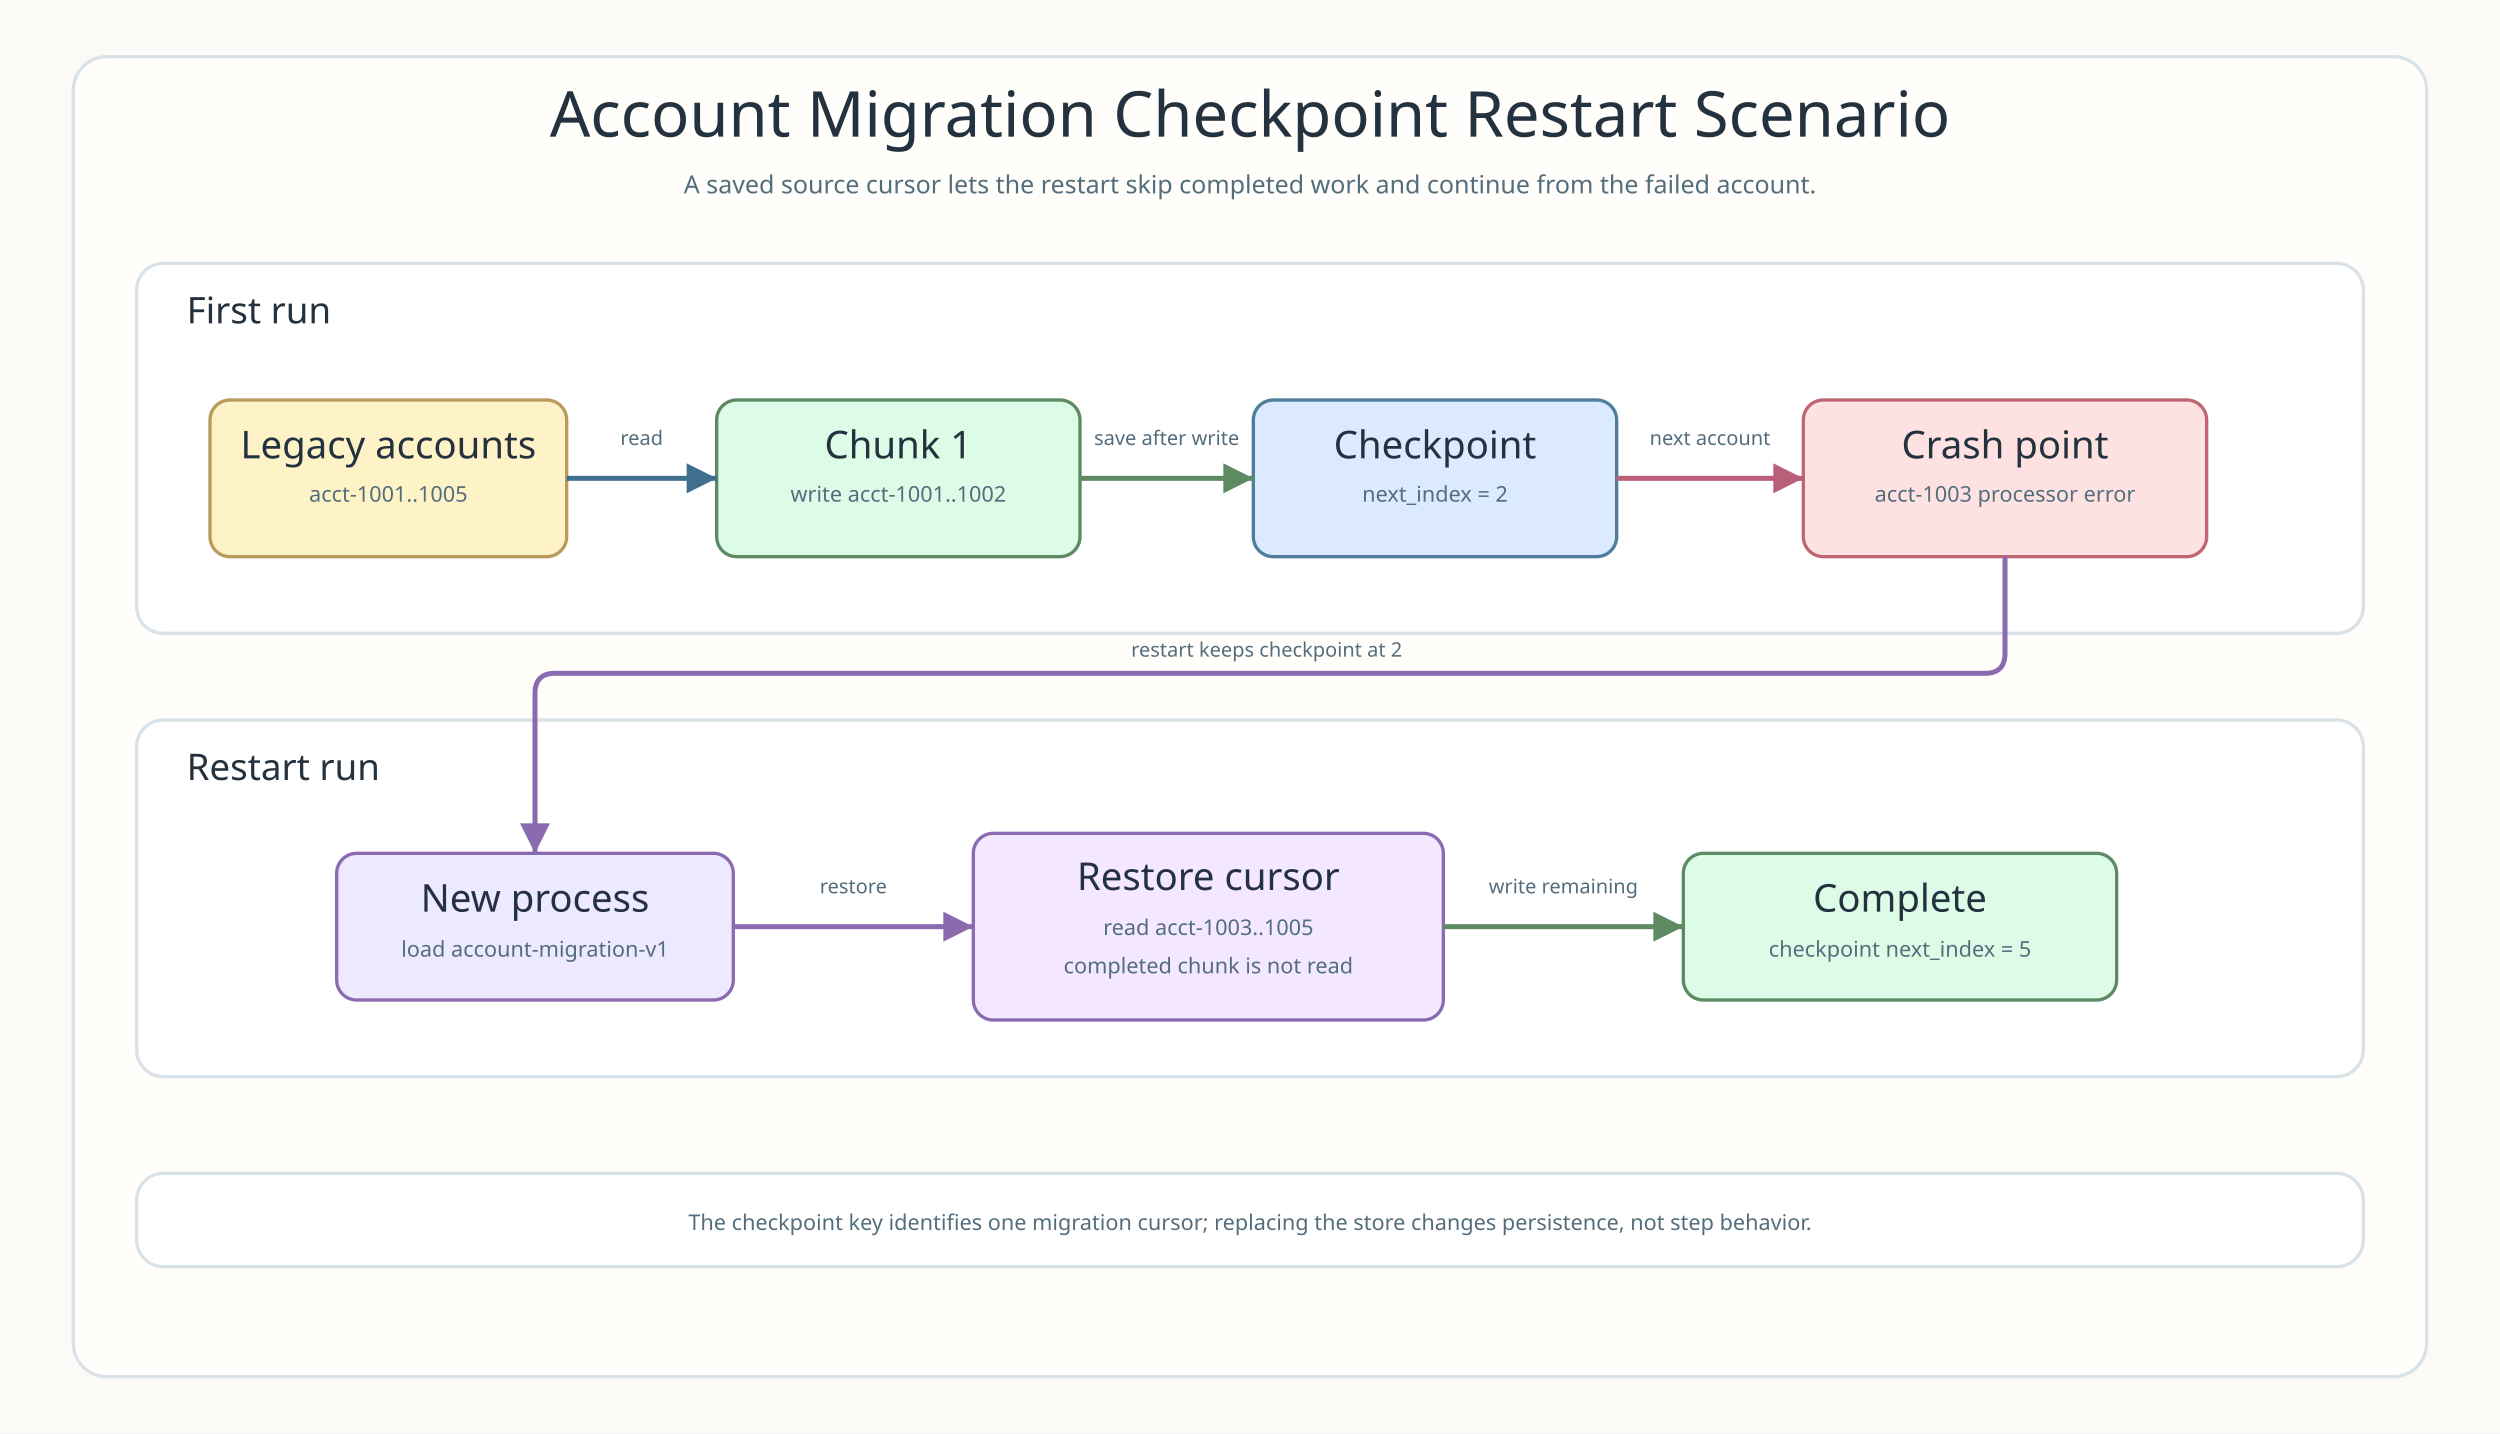
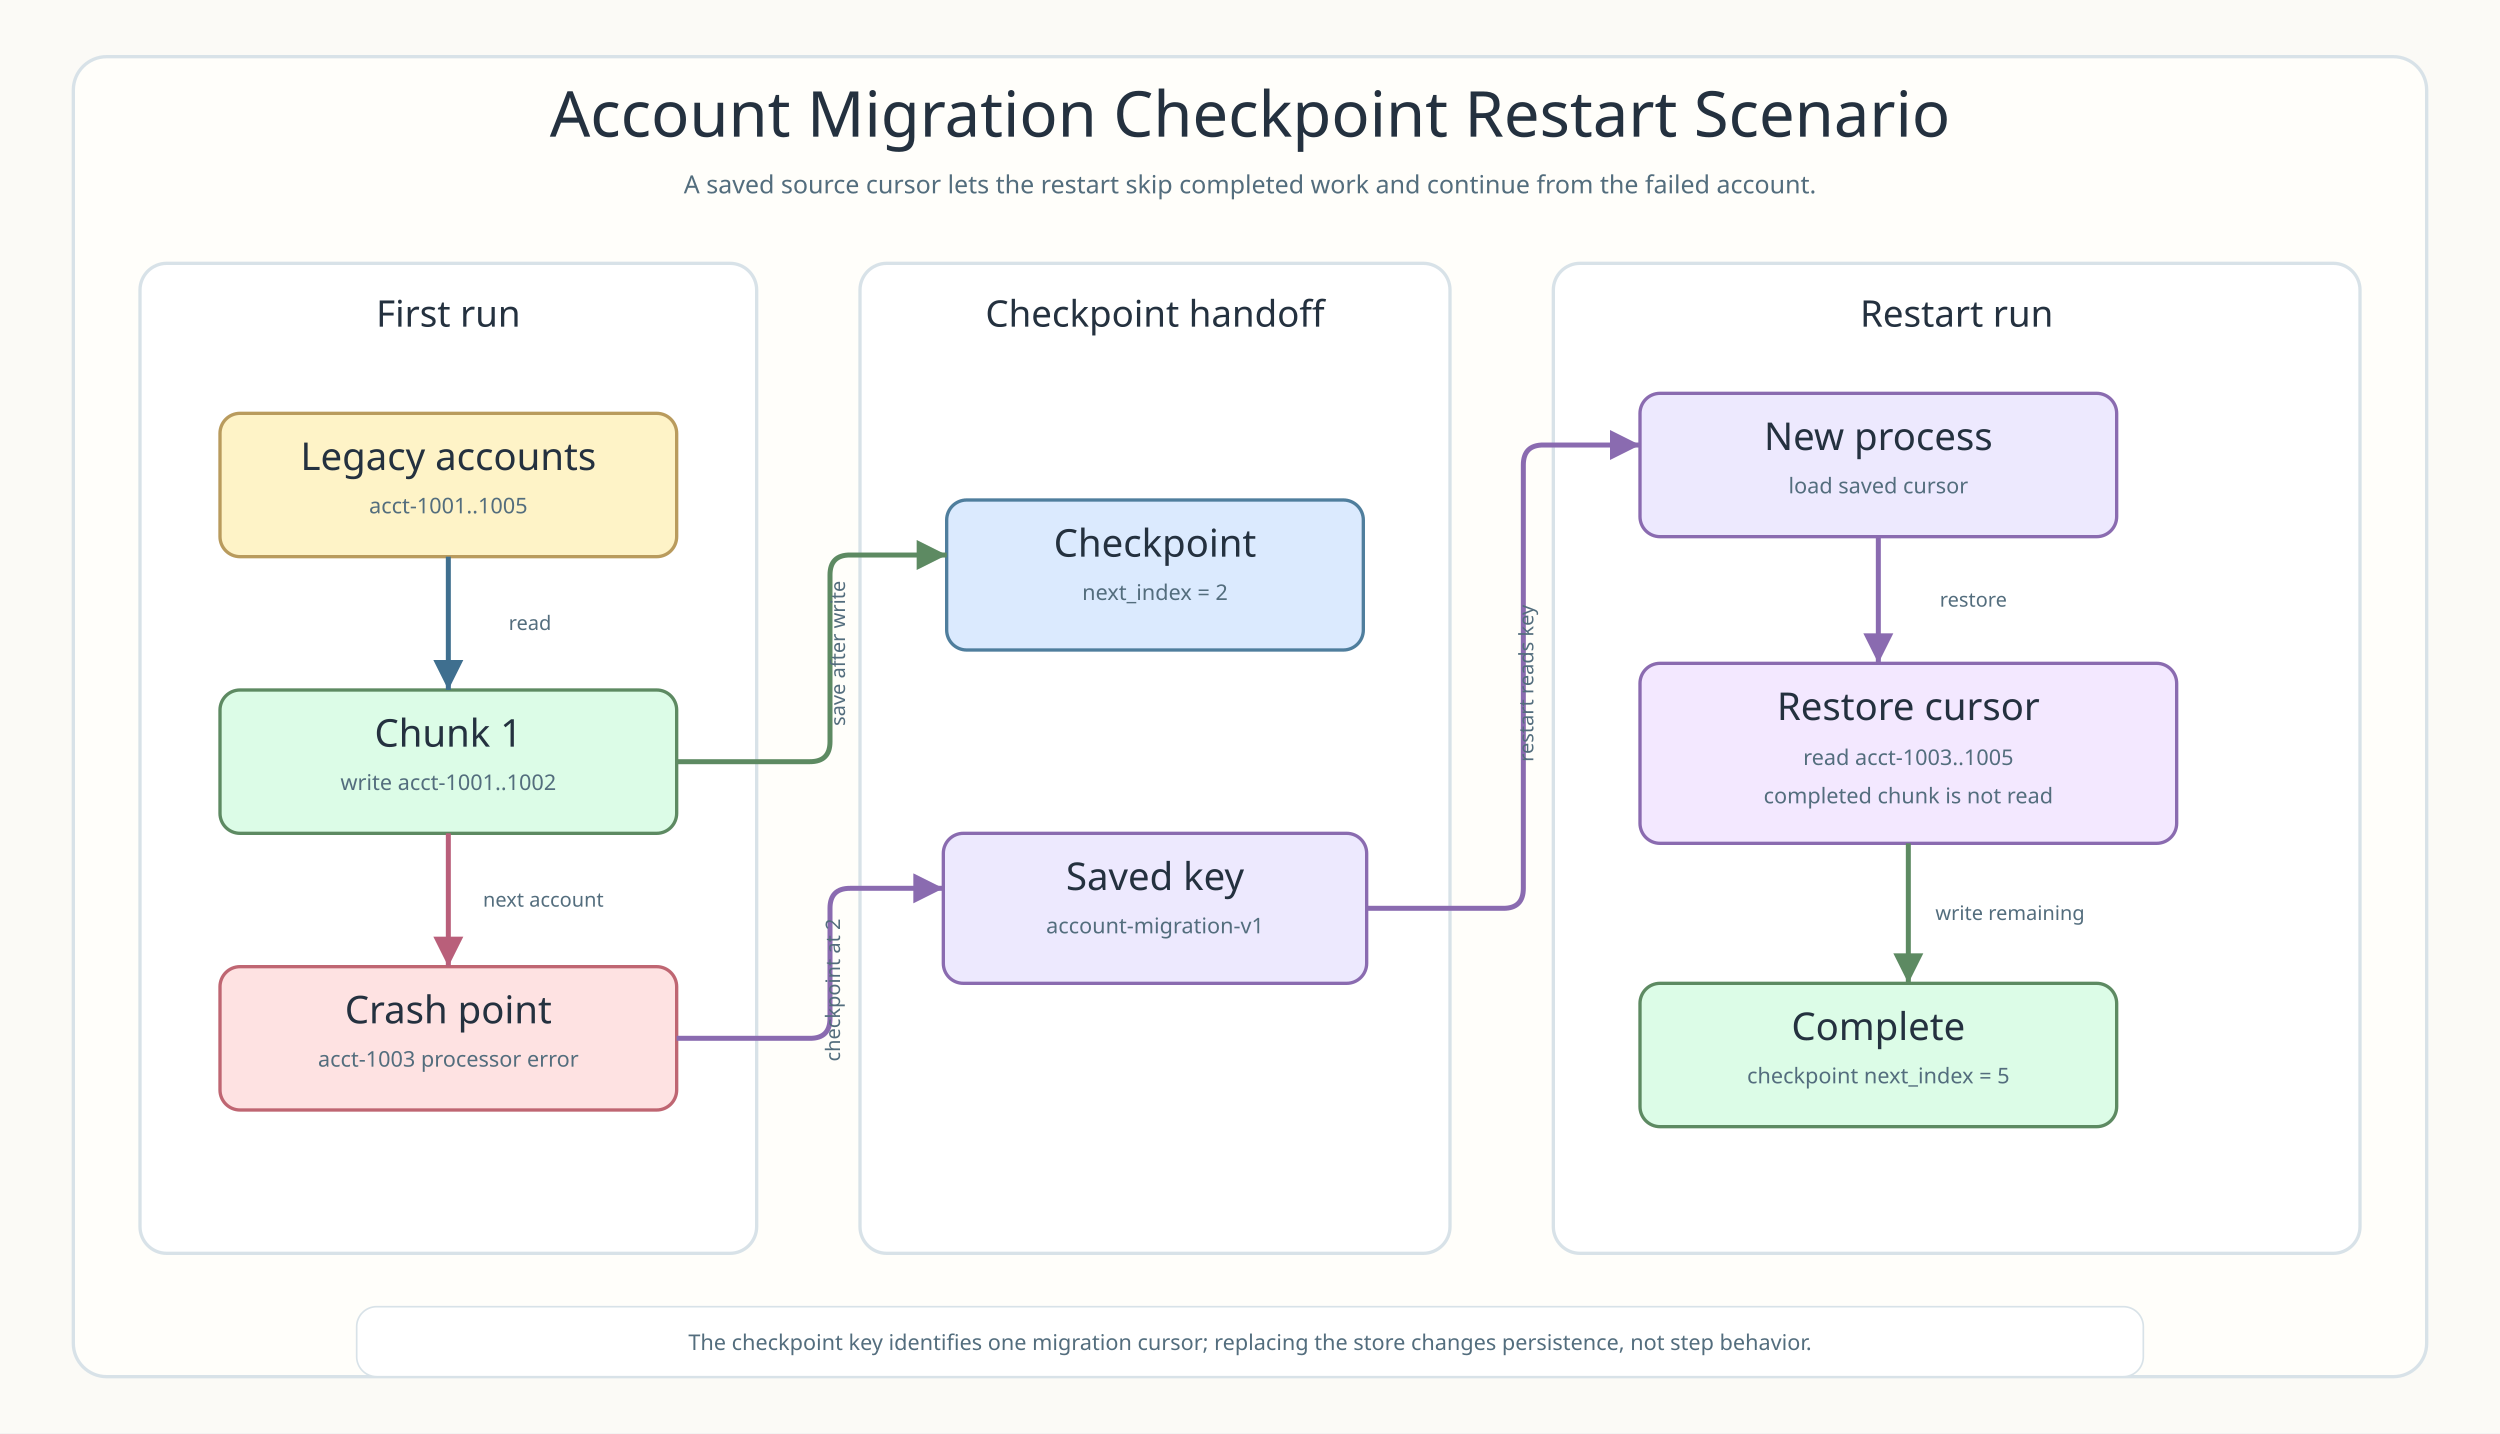
<svg xmlns="http://www.w3.org/2000/svg" width="1500" height="860" viewBox="0 0 1500 860" role="img" aria-labelledby="title desc">
  <defs>
    <marker id="sc-read" viewBox="0 0 8 8" markerWidth="8" markerHeight="8" refX="7" refY="4" orient="auto">
      <polygon points="1,1 7,4 1,7" fill="#3f6f8f" />
    </marker>
    <marker id="sc-ok" viewBox="0 0 8 8" markerWidth="8" markerHeight="8" refX="7" refY="4" orient="auto">
      <polygon points="1,1 7,4 1,7" fill="#5d8a62" />
    </marker>
    <marker id="sc-fail" viewBox="0 0 8 8" markerWidth="8" markerHeight="8" refX="7" refY="4" orient="auto">
      <polygon points="1,1 7,4 1,7" fill="#b95f7a" />
    </marker>
    <marker id="sc-restart" viewBox="0 0 8 8" markerWidth="8" markerHeight="8" refX="7" refY="4" orient="auto">
      <polygon points="1,1 7,4 1,7" fill="#8a6bb0" />
    </marker>
    <style>
      @font-face { font-family: 'Architects Daughter'; src: url('file:///Users/debop/Library/Fonts/ArchitectsDaughter-Regular.ttf') format('truetype'); }
      @font-face { font-family: 'Comic Mono'; src: url('file:///Users/debop/Library/Fonts/ComicMono.ttf') format('truetype'); }
      .title { font-family: 'Architects Daughter'; font-size: 38px; fill: #24313f; }
      .subtitle, .detail, .label, .footer { font-family: 'Comic Mono'; fill: #536d7d; }
      .subtitle { font-size: 15px; }
-       .band-label, .card-title { font-family: 'Architects Daughter'; fill: #24313f; }
-       .band-label { font-size: 22px; }
+       .layer-label, .card-title { font-family: 'Architects Daughter'; fill: #24313f; }
+       .layer-label { font-size: 22px; }
      .card-title { font-size: 23px; }
      .detail { font-size: 13px; }
      .label { font-size: 12px; }
      .footer { font-size: 13px; }
      .frame { fill: #fffefa; stroke: #d8e2e8; stroke-width: 2; rx: 20; }
-       .band { fill: #ffffff; stroke: #d8e2e8; stroke-width: 2; rx: 16; }
+       .layer { fill: #ffffff; stroke: #d8e2e8; stroke-width: 2; rx: 16; }
      .read { fill: none; stroke: #3f6f8f; stroke-width: 3; marker-end: url(#sc-read); }
      .ok { fill: none; stroke: #5d8a62; stroke-width: 3; marker-end: url(#sc-ok); }
      .fail { fill: none; stroke: #b95f7a; stroke-width: 3; marker-end: url(#sc-fail); }
      .restart { fill: none; stroke: #8a6bb0; stroke-width: 3; marker-end: url(#sc-restart); }
    </style>
  </defs>
  <rect width="1500" height="860" fill="#fbfaf6" />
  <rect class="frame" x="44" y="34" width="1412" height="792" />
  <text class="title" x="750" y="82" text-anchor="middle">Account Migration Checkpoint Restart Scenario</text>
  <text class="subtitle" x="750" y="116" text-anchor="middle">A saved source cursor lets the restart skip completed work and continue from the failed account.</text>
-   <rect class="band" x="82" y="158" width="1336" height="222" />
-   <text class="band-label" x="112" y="194">First run</text>
-   <g transform="translate(126 240)">
-     <rect width="214" height="94" rx="12" fill="#fef3c7" stroke="#b99b5d" stroke-width="2" />
-     <text class="card-title" x="107" y="35" text-anchor="middle">Legacy accounts</text>
-     <text class="detail" x="107" y="61" text-anchor="middle">acct-1001..1005</text>
+   <rect class="layer" x="84" y="158" width="370" height="594" />
+   <text class="layer-label" x="269" y="196" text-anchor="middle">First run</text>
+   <rect class="layer" x="516" y="158" width="354" height="594" />
+   <text class="layer-label" x="693" y="196" text-anchor="middle">Checkpoint handoff</text>
+   <rect class="layer" x="932" y="158" width="484" height="594" />
+   <text class="layer-label" x="1174" y="196" text-anchor="middle">Restart run</text>
+   <g transform="translate(132 248)">
+     <rect width="274" height="86" rx="12" fill="#fef3c7" stroke="#b99b5d" stroke-width="2" />
+     <text class="card-title" x="137" y="34" text-anchor="middle">Legacy accounts</text>
+     <text class="detail" x="137" y="60" text-anchor="middle">acct-1001..1005</text>
  </g>
-   <g transform="translate(430 240)">
-     <rect width="218" height="94" rx="12" fill="#dcfce7" stroke="#5d8a62" stroke-width="2" />
-     <text class="card-title" x="109" y="35" text-anchor="middle">Chunk 1</text>
-     <text class="detail" x="109" y="61" text-anchor="middle">write acct-1001..1002</text>
+   <g transform="translate(132 414)">
+     <rect width="274" height="86" rx="12" fill="#dcfce7" stroke="#5d8a62" stroke-width="2" />
+     <text class="card-title" x="137" y="34" text-anchor="middle">Chunk 1</text>
+     <text class="detail" x="137" y="60" text-anchor="middle">write acct-1001..1002</text>
  </g>
-   <g transform="translate(752 240)">
-     <rect width="218" height="94" rx="12" fill="#dbeafe" stroke="#4f7e9d" stroke-width="2" />
-     <text class="card-title" x="109" y="35" text-anchor="middle">Checkpoint</text>
-     <text class="detail" x="109" y="61" text-anchor="middle">next_index = 2</text>
+   <g transform="translate(132 580)">
+     <rect width="274" height="86" rx="12" fill="#fee2e2" stroke="#bf6672" stroke-width="2" />
+     <text class="card-title" x="137" y="34" text-anchor="middle">Crash point</text>
+     <text class="detail" x="137" y="60" text-anchor="middle">acct-1003 processor error</text>
  </g>
-   <g transform="translate(1082 240)">
-     <rect width="242" height="94" rx="12" fill="#fee2e2" stroke="#bf6672" stroke-width="2" />
-     <text class="card-title" x="121" y="35" text-anchor="middle">Crash point</text>
-     <text class="detail" x="121" y="61" text-anchor="middle">acct-1003 processor error</text>
+   <g transform="translate(568 300)">
+     <rect width="250" height="90" rx="12" fill="#dbeafe" stroke="#4f7e9d" stroke-width="2" />
+     <text class="card-title" x="125" y="34" text-anchor="middle">Checkpoint</text>
+     <text class="detail" x="125" y="60" text-anchor="middle">next_index = 2</text>
  </g>
-   <rect class="band" x="82" y="432" width="1336" height="214" />
-   <text class="band-label" x="112" y="468">Restart run</text>
-   <g transform="translate(202 512)">
-     <rect width="238" height="88" rx="12" fill="#ede9fe" stroke="#8a6bb0" stroke-width="2" />
-     <text class="card-title" x="119" y="35" text-anchor="middle">New process</text>
-     <text class="detail" x="119" y="62" text-anchor="middle">load account-migration-v1</text>
+   <g transform="translate(566 500)">
+     <rect width="254" height="90" rx="12" fill="#ede9fe" stroke="#8a6bb0" stroke-width="2" />
+     <text class="card-title" x="127" y="34" text-anchor="middle">Saved key</text>
+     <text class="detail" x="127" y="60" text-anchor="middle">account-migration-v1</text>
  </g>
-   <g transform="translate(584 500)">
-     <rect width="282" height="112" rx="12" fill="#f3e8ff" stroke="#8a6bb0" stroke-width="2" />
-     <text class="card-title" x="141" y="34" text-anchor="middle">Restore cursor</text>
-     <text class="detail" x="141" y="61" text-anchor="middle">read acct-1003..1005</text>
-     <text class="detail" x="141" y="84" text-anchor="middle">completed chunk is not read</text>
+   <g transform="translate(984 236)">
+     <rect width="286" height="86" rx="12" fill="#ede9fe" stroke="#8a6bb0" stroke-width="2" />
+     <text class="card-title" x="143" y="34" text-anchor="middle">New process</text>
+     <text class="detail" x="143" y="60" text-anchor="middle">load saved cursor</text>
  </g>
-   <g transform="translate(1010 512)">
-     <rect width="260" height="88" rx="12" fill="#dcfce7" stroke="#5d8a62" stroke-width="2" />
-     <text class="card-title" x="130" y="35" text-anchor="middle">Complete</text>
-     <text class="detail" x="130" y="62" text-anchor="middle">checkpoint next_index = 5</text>
+   <g transform="translate(984 398)">
+     <rect width="322" height="108" rx="12" fill="#f3e8ff" stroke="#8a6bb0" stroke-width="2" />
+     <text class="card-title" x="161" y="34" text-anchor="middle">Restore cursor</text>
+     <text class="detail" x="161" y="61" text-anchor="middle">read acct-1003..1005</text>
+     <text class="detail" x="161" y="84" text-anchor="middle">completed chunk is not read</text>
  </g>
-   <rect class="band" x="82" y="704" width="1336" height="56" />
-   <text class="footer" x="750" y="738" text-anchor="middle">The checkpoint key identifies one migration cursor; replacing the store changes persistence, not step behavior.</text>
-   <path class="read" d="M 340 287 L 430 287" />
-   <text class="label" x="385" y="267" text-anchor="middle">read</text>
-   <path class="ok" d="M 648 287 L 752 287" />
-   <text class="label" x="700" y="267" text-anchor="middle">save after write</text>
-   <path class="fail" d="M 970 287 L 1082 287" />
-   <text class="label" x="1026" y="267" text-anchor="middle">next account</text>
-   <path class="restart" d="M 1203 334 V 392 Q 1203 404 1191 404 H 333 Q 321 404 321 416 V 512" />
-   <text class="label" x="760" y="394" text-anchor="middle">restart keeps checkpoint at 2</text>
-   <path class="restart" d="M 440 556 L 584 556" />
-   <text class="label" x="512" y="536" text-anchor="middle">restore</text>
-   <path class="ok" d="M 866 556 L 1010 556" />
-   <text class="label" x="938" y="536" text-anchor="middle">write remaining</text>
+   <g transform="translate(984 590)">
+     <rect width="286" height="86" rx="12" fill="#dcfce7" stroke="#5d8a62" stroke-width="2" />
+     <text class="card-title" x="143" y="34" text-anchor="middle">Complete</text>
+     <text class="detail" x="143" y="60" text-anchor="middle">checkpoint next_index = 5</text>
+   </g>
+   <path class="read" d="M 269 334 V 414" />
+   <text class="label" x="318" y="378" text-anchor="middle">read</text>
+   <path class="ok" d="M 406 457 H 486 Q 498 457 498 445 V 345 Q 498 333 510 333 H 568" />
+   <text class="label" x="507" y="392" text-anchor="middle" transform="rotate(-90 507 392)">save after write</text>
+   <path class="fail" d="M 269 500 V 580" />
+   <text class="label" x="326" y="544" text-anchor="middle">next account</text>
+   <path class="restart" d="M 406 623 H 486 Q 498 623 498 611 V 545 Q 498 533 510 533 H 566" />
+   <text class="label" x="504" y="594" text-anchor="middle" transform="rotate(-90 504 594)">checkpoint at 2</text>
+   <path class="restart" d="M 820 545 H 902 Q 914 545 914 533 V 279 Q 914 267 926 267 H 984" />
+   <text class="label" x="920" y="410" text-anchor="middle" transform="rotate(-90 920 410)">restart reads key</text>
+   <path class="restart" d="M 1127 322 V 398" />
+   <text class="label" x="1184" y="364" text-anchor="middle">restore</text>
+   <path class="ok" d="M 1145 506 V 590" />
+   <text class="label" x="1206" y="552" text-anchor="middle">write remaining</text>
+   <rect x="214" y="784" width="1072" height="42" rx="12" fill="#ffffff" stroke="#d8e2e8" />
+   <text class="footer" x="750" y="810" text-anchor="middle">The checkpoint key identifies one migration cursor; replacing the store changes persistence, not step behavior.</text>
</svg>
